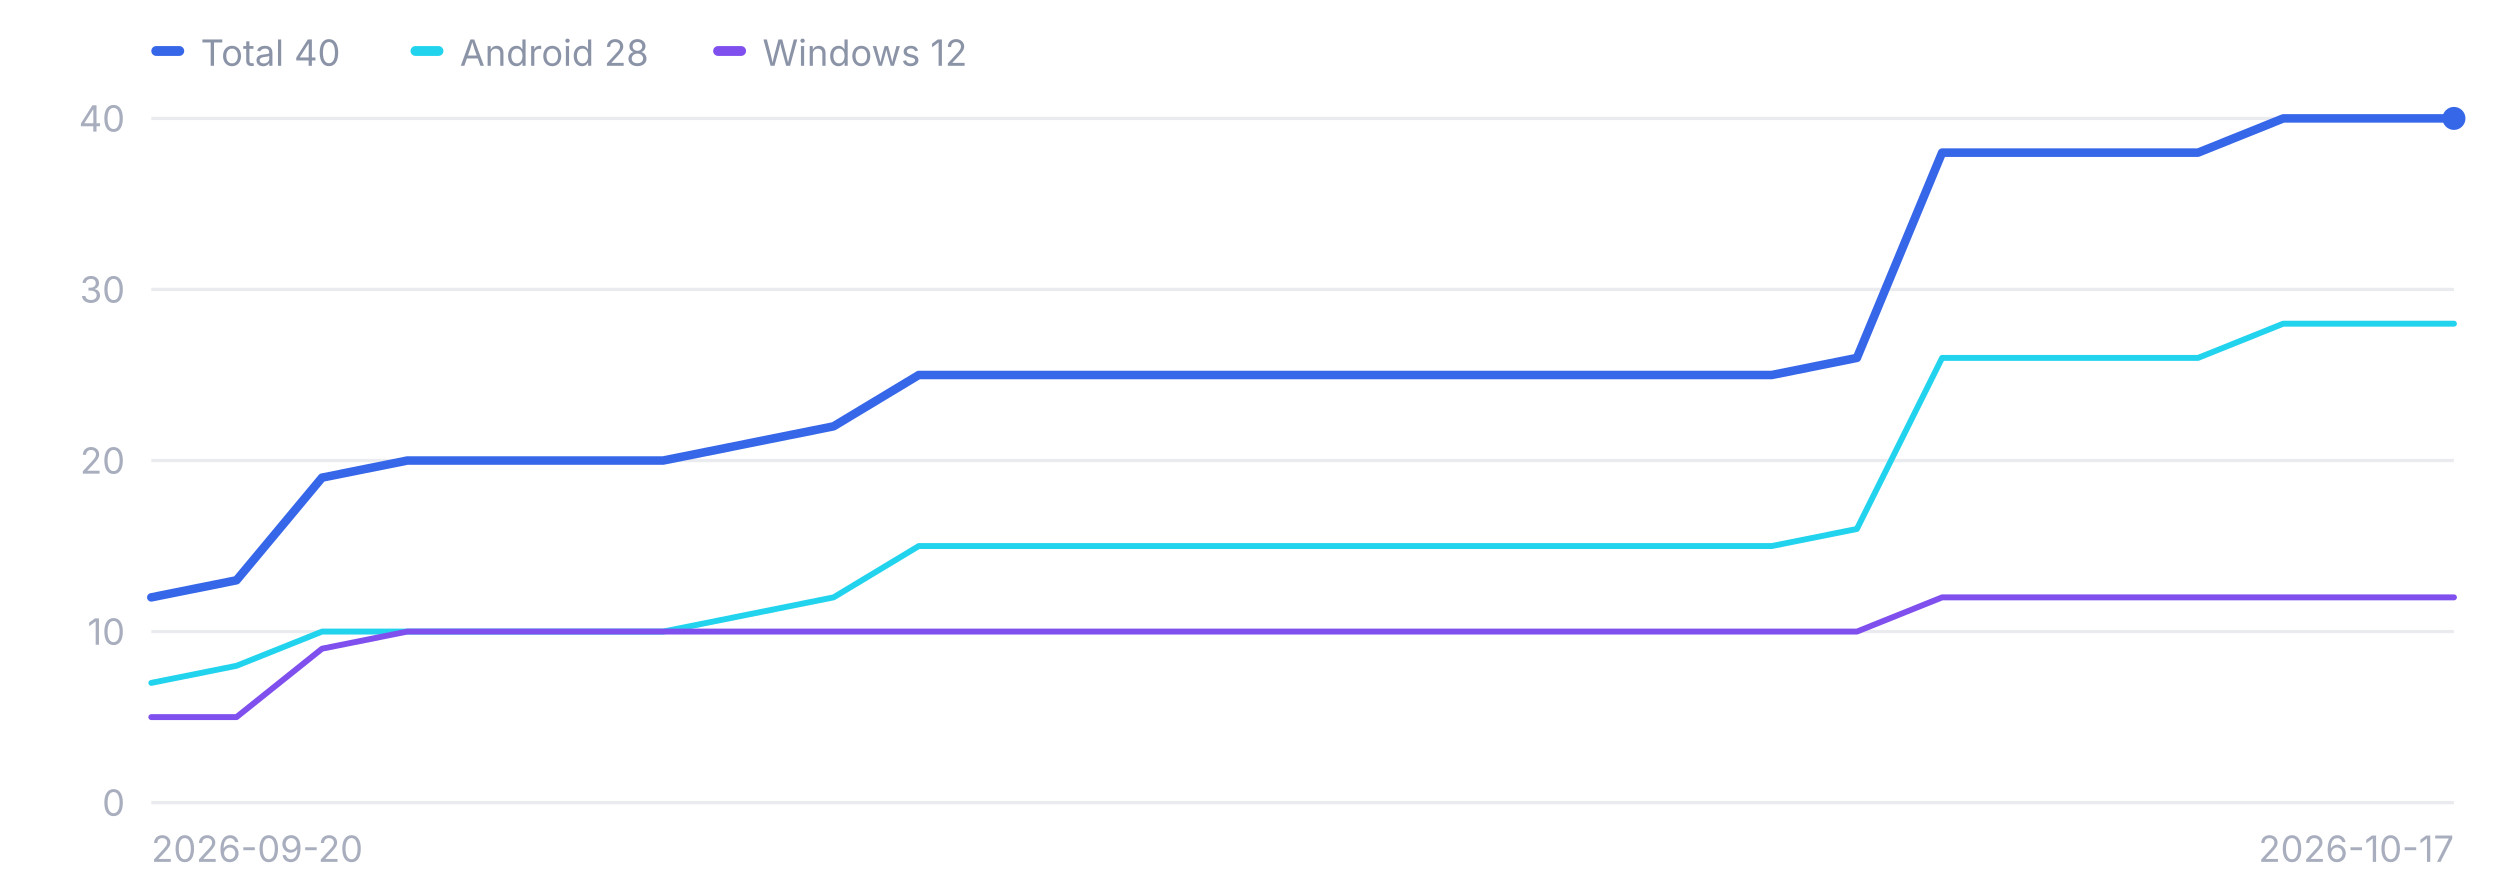
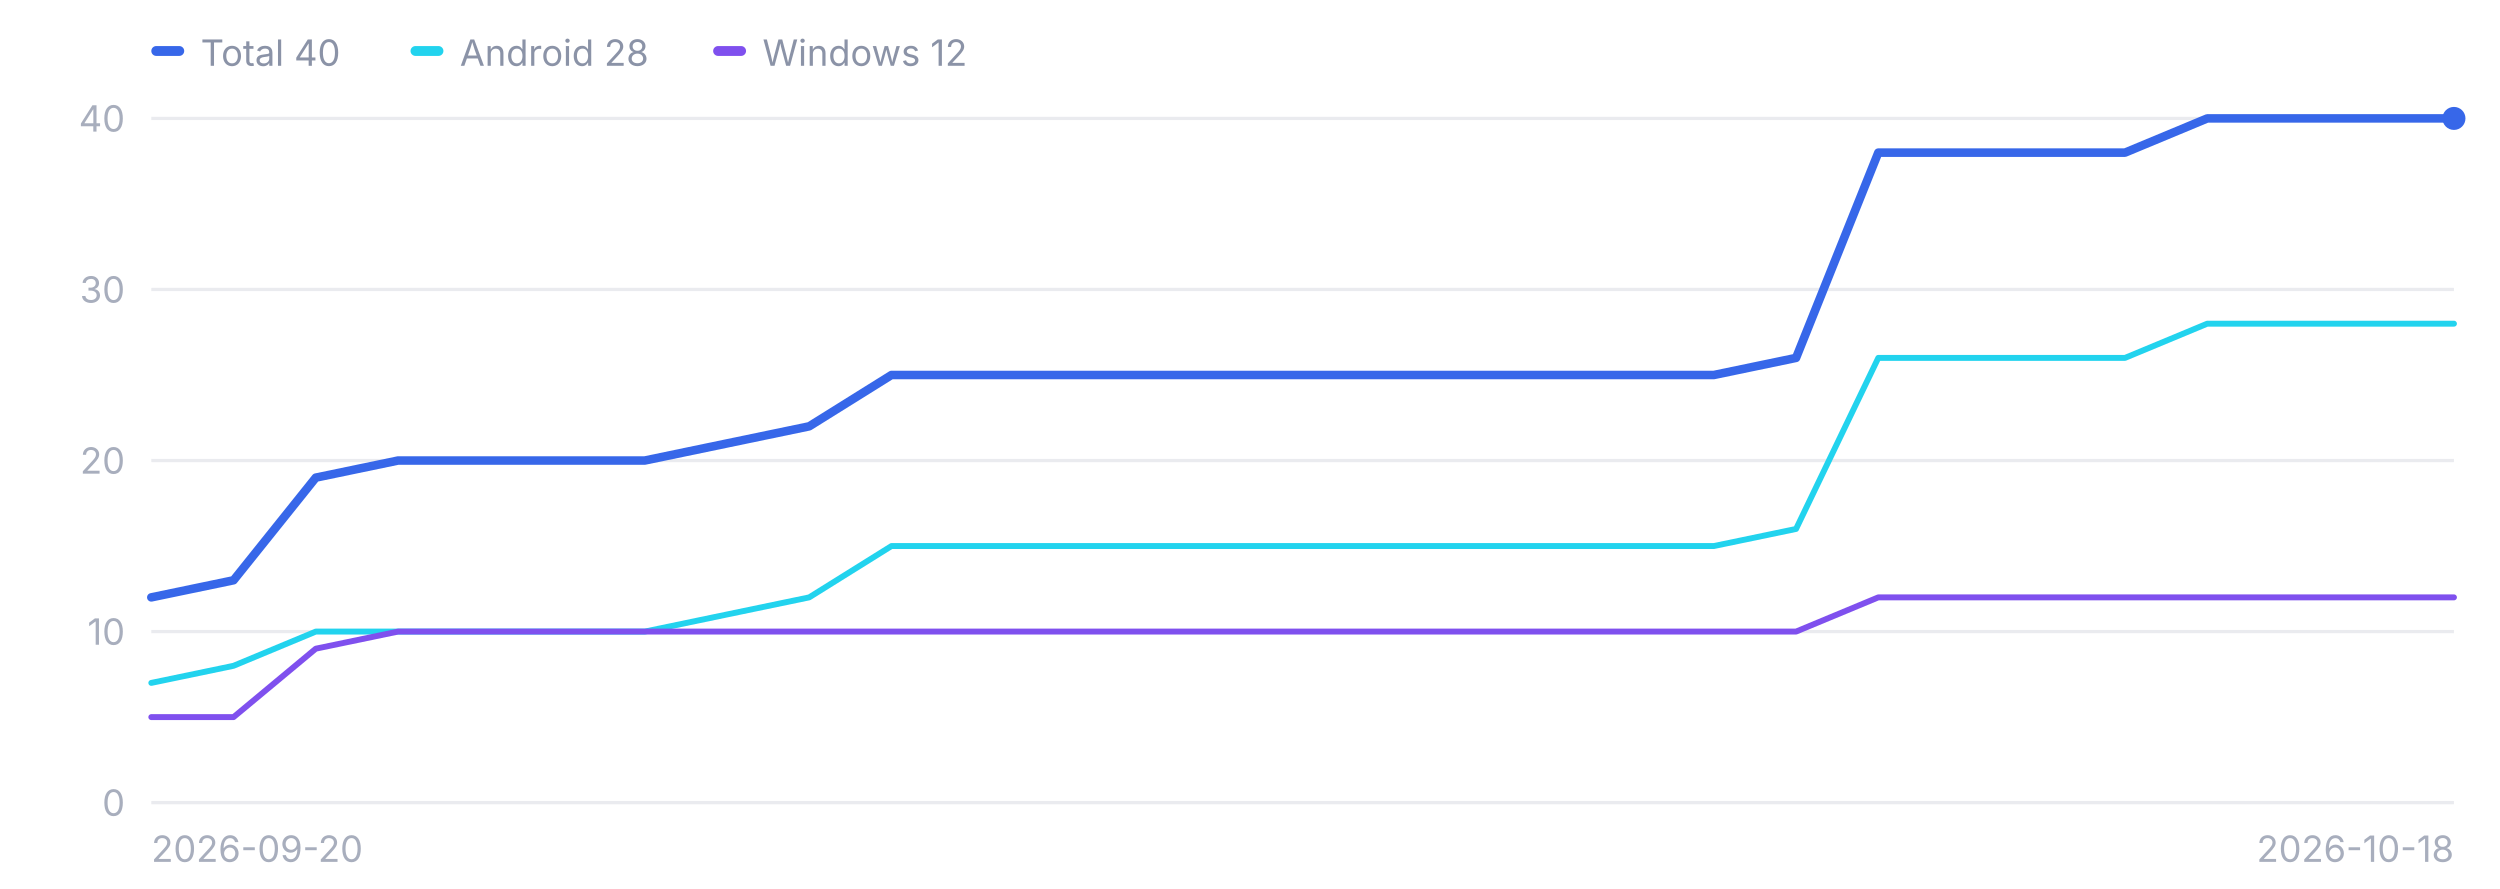
<svg xmlns="http://www.w3.org/2000/svg" width="760" height="270" viewBox="0 0 760 270" role="img" aria-label="CubePilot downloads over time. Latest total 40.">
  <style>text{font-family:system-ui,-apple-system,Segoe UI,sans-serif}</style>
  <line x1="46" y1="244.0" x2="746" y2="244.0" stroke="#8b93a7" stroke-opacity="0.18" stroke-width="1" />
  <text x="38" y="248.0" text-anchor="end" font-size="11" fill="#8b93a7" fill-opacity="0.75">0</text>
  <line x1="46" y1="192.0" x2="746" y2="192.0" stroke="#8b93a7" stroke-opacity="0.18" stroke-width="1" />
  <text x="38" y="196.0" text-anchor="end" font-size="11" fill="#8b93a7" fill-opacity="0.75">10</text>
  <line x1="46" y1="140.0" x2="746" y2="140.0" stroke="#8b93a7" stroke-opacity="0.18" stroke-width="1" />
  <text x="38" y="144.0" text-anchor="end" font-size="11" fill="#8b93a7" fill-opacity="0.75">20</text>
  <line x1="46" y1="88.0" x2="746" y2="88.0" stroke="#8b93a7" stroke-opacity="0.18" stroke-width="1" />
  <text x="38" y="92.0" text-anchor="end" font-size="11" fill="#8b93a7" fill-opacity="0.75">30</text>
  <line x1="46" y1="36.0" x2="746" y2="36.0" stroke="#8b93a7" stroke-opacity="0.18" stroke-width="1" />
  <text x="38" y="40.0" text-anchor="end" font-size="11" fill="#8b93a7" fill-opacity="0.75">40</text>
-   <polyline points="46.0,207.6 71.9,202.4 97.9,192.0 123.8,192.0 149.7,192.0 175.6,192.0 201.6,192.0 227.5,186.8 253.4,181.6 279.3,166.0 305.3,166.0 331.2,166.0 357.1,166.0 383.0,166.0 409.0,166.0 434.9,166.0 460.8,166.0 486.7,166.0 512.7,166.0 538.6,166.0 564.5,160.8 590.4,108.8 616.4,108.8 642.3,108.8 668.2,108.8 694.1,98.4 720.1,98.4 746.0,98.4" fill="none" stroke="#22D3EE" stroke-width="1.8" stroke-linejoin="round" stroke-linecap="round" />
-   <polyline points="46.0,218.0 71.9,218.0 97.9,197.2 123.8,192.0 149.7,192.0 175.6,192.0 201.6,192.0 227.5,192.0 253.4,192.0 279.3,192.0 305.3,192.0 331.2,192.0 357.1,192.0 383.0,192.0 409.0,192.0 434.9,192.0 460.8,192.0 486.7,192.0 512.7,192.0 538.6,192.0 564.5,192.0 590.4,181.6 616.4,181.6 642.3,181.6 668.2,181.6 694.1,181.6 720.1,181.6 746.0,181.6" fill="none" stroke="#7F50EE" stroke-width="1.8" stroke-linejoin="round" stroke-linecap="round" />
-   <polyline points="46.0,181.6 71.9,176.4 97.9,145.2 123.8,140.0 149.7,140.0 175.6,140.0 201.6,140.0 227.5,134.8 253.4,129.6 279.3,114.0 305.3,114.0 331.2,114.0 357.1,114.0 383.0,114.0 409.0,114.0 434.9,114.0 460.8,114.0 486.7,114.0 512.7,114.0 538.6,114.0 564.5,108.8 590.4,46.4 616.4,46.4 642.3,46.4 668.2,46.4 694.1,36.0 720.1,36.0 746.0,36.0" fill="none" stroke="#3767E9" stroke-width="2.6" stroke-linejoin="round" stroke-linecap="round" />
+   <polyline points="46.0,207.6 71.0,202.4 96.0,192.0 121.0,192.0 146.0,192.0 171.0,192.0 196.0,192.0 221.0,186.8 246.0,181.6 271.0,166.0 296.0,166.0 321.0,166.0 346.0,166.0 371.0,166.0 396.0,166.0 421.0,166.0 446.0,166.0 471.0,166.0 496.0,166.0 521.0,166.0 546.0,160.8 571.0,108.8 596.0,108.8 621.0,108.8 646.0,108.8 671.0,98.4 696.0,98.4 721.0,98.4 746.0,98.4" fill="none" stroke="#22D3EE" stroke-width="1.8" stroke-linejoin="round" stroke-linecap="round" />
+   <polyline points="46.0,218.0 71.0,218.0 96.0,197.2 121.0,192.0 146.0,192.0 171.0,192.0 196.0,192.0 221.0,192.0 246.0,192.0 271.0,192.0 296.0,192.0 321.0,192.0 346.0,192.0 371.0,192.0 396.0,192.0 421.0,192.0 446.0,192.0 471.0,192.0 496.0,192.0 521.0,192.0 546.0,192.0 571.0,181.6 596.0,181.6 621.0,181.6 646.0,181.6 671.0,181.6 696.0,181.6 721.0,181.6 746.0,181.6" fill="none" stroke="#7F50EE" stroke-width="1.8" stroke-linejoin="round" stroke-linecap="round" />
+   <polyline points="46.0,181.6 71.0,176.4 96.0,145.2 121.0,140.0 146.0,140.0 171.0,140.0 196.0,140.0 221.0,134.8 246.0,129.6 271.0,114.0 296.0,114.0 321.0,114.0 346.0,114.0 371.0,114.0 396.0,114.0 421.0,114.0 446.0,114.0 471.0,114.0 496.0,114.0 521.0,114.0 546.0,108.8 571.0,46.4 596.0,46.4 621.0,46.4 646.0,46.4 671.0,36.0 696.0,36.0 721.0,36.0 746.0,36.0" fill="none" stroke="#3767E9" stroke-width="2.6" stroke-linejoin="round" stroke-linecap="round" />
  <circle cx="746.0" cy="36.0" r="3.5" fill="#3767E9" />
  <text x="46" y="262" font-size="11" fill="#8b93a7" fill-opacity="0.75">2026-09-20</text>
-   <text x="746" y="262" text-anchor="end" font-size="11" fill="#8b93a7" fill-opacity="0.75">2026-10-17</text>
+   <text x="746" y="262" text-anchor="end" font-size="11" fill="#8b93a7" fill-opacity="0.75">2026-10-18</text>
  <rect x="46" y="14" width="10" height="3" rx="1.5" fill="#3767E9" />
  <text x="61" y="20" font-size="11" fill="#8b93a7">Total 40</text>
  <rect x="124.8" y="14" width="10" height="3" rx="1.5" fill="#22D3EE" />
  <text x="139.8" y="20" font-size="11" fill="#8b93a7">Android 28</text>
  <rect x="216.8" y="14" width="10" height="3" rx="1.5" fill="#7F50EE" />
  <text x="231.8" y="20" font-size="11" fill="#8b93a7">Windows 12</text>
</svg>
